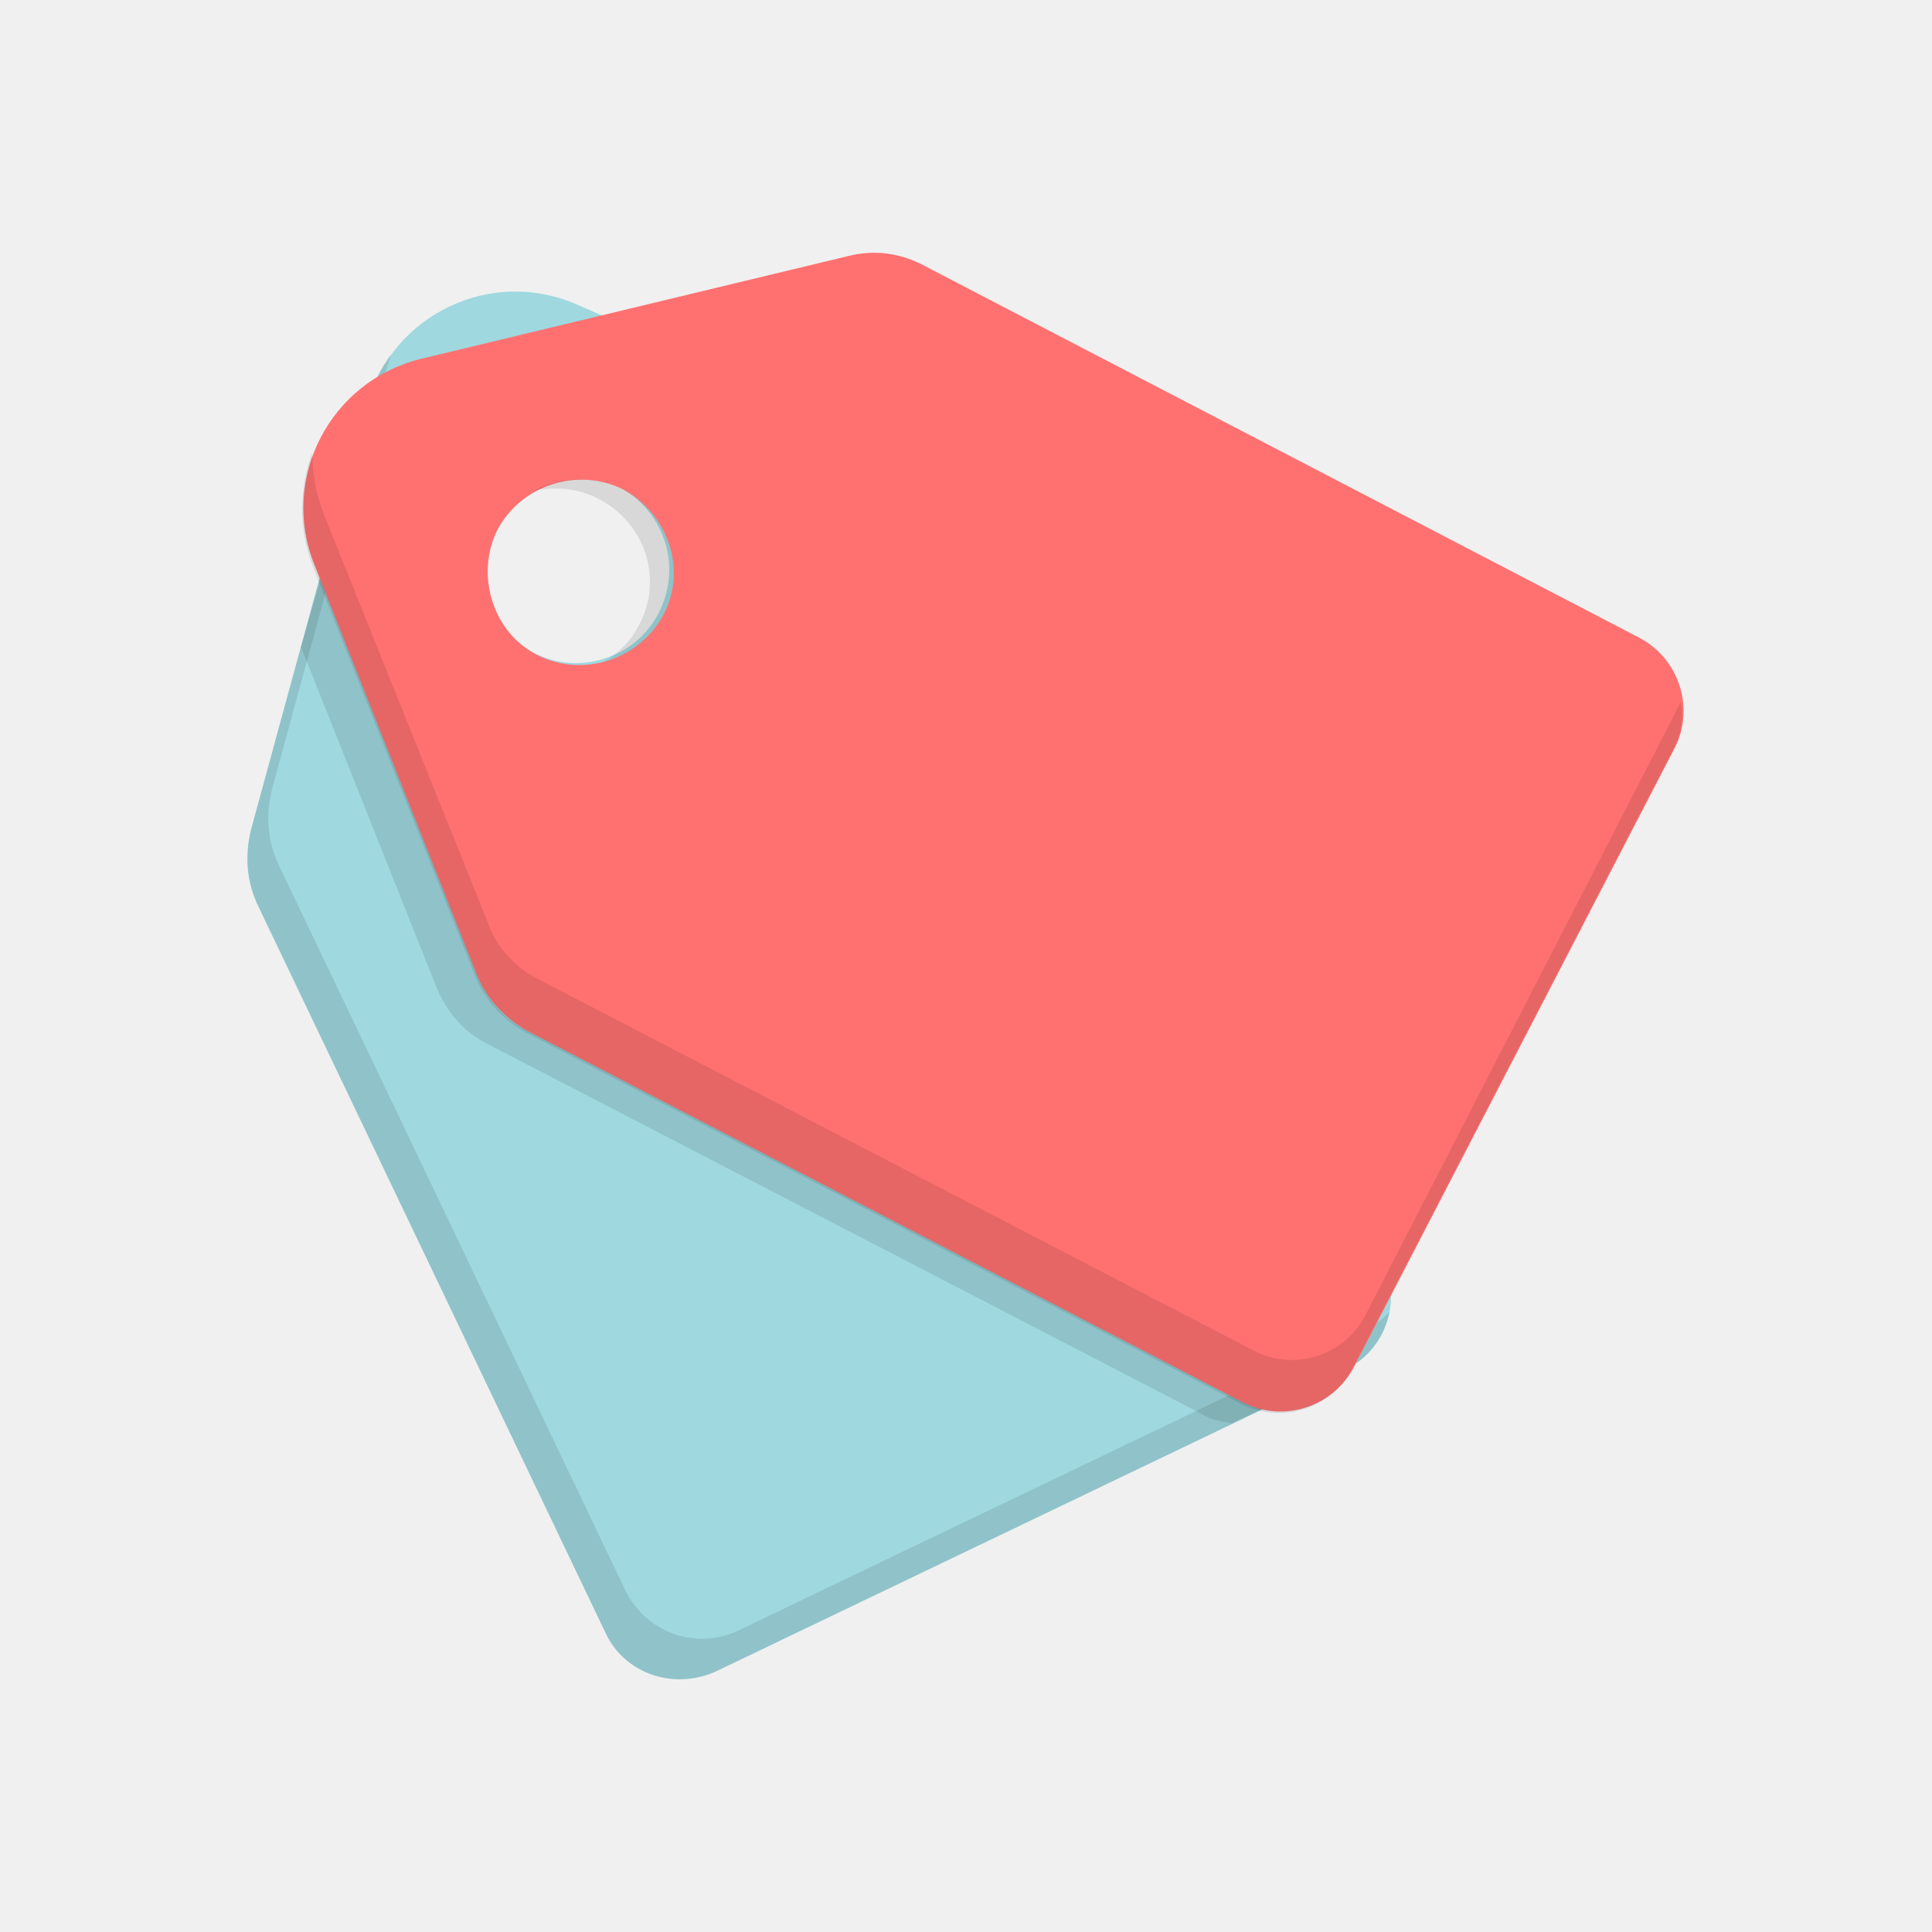
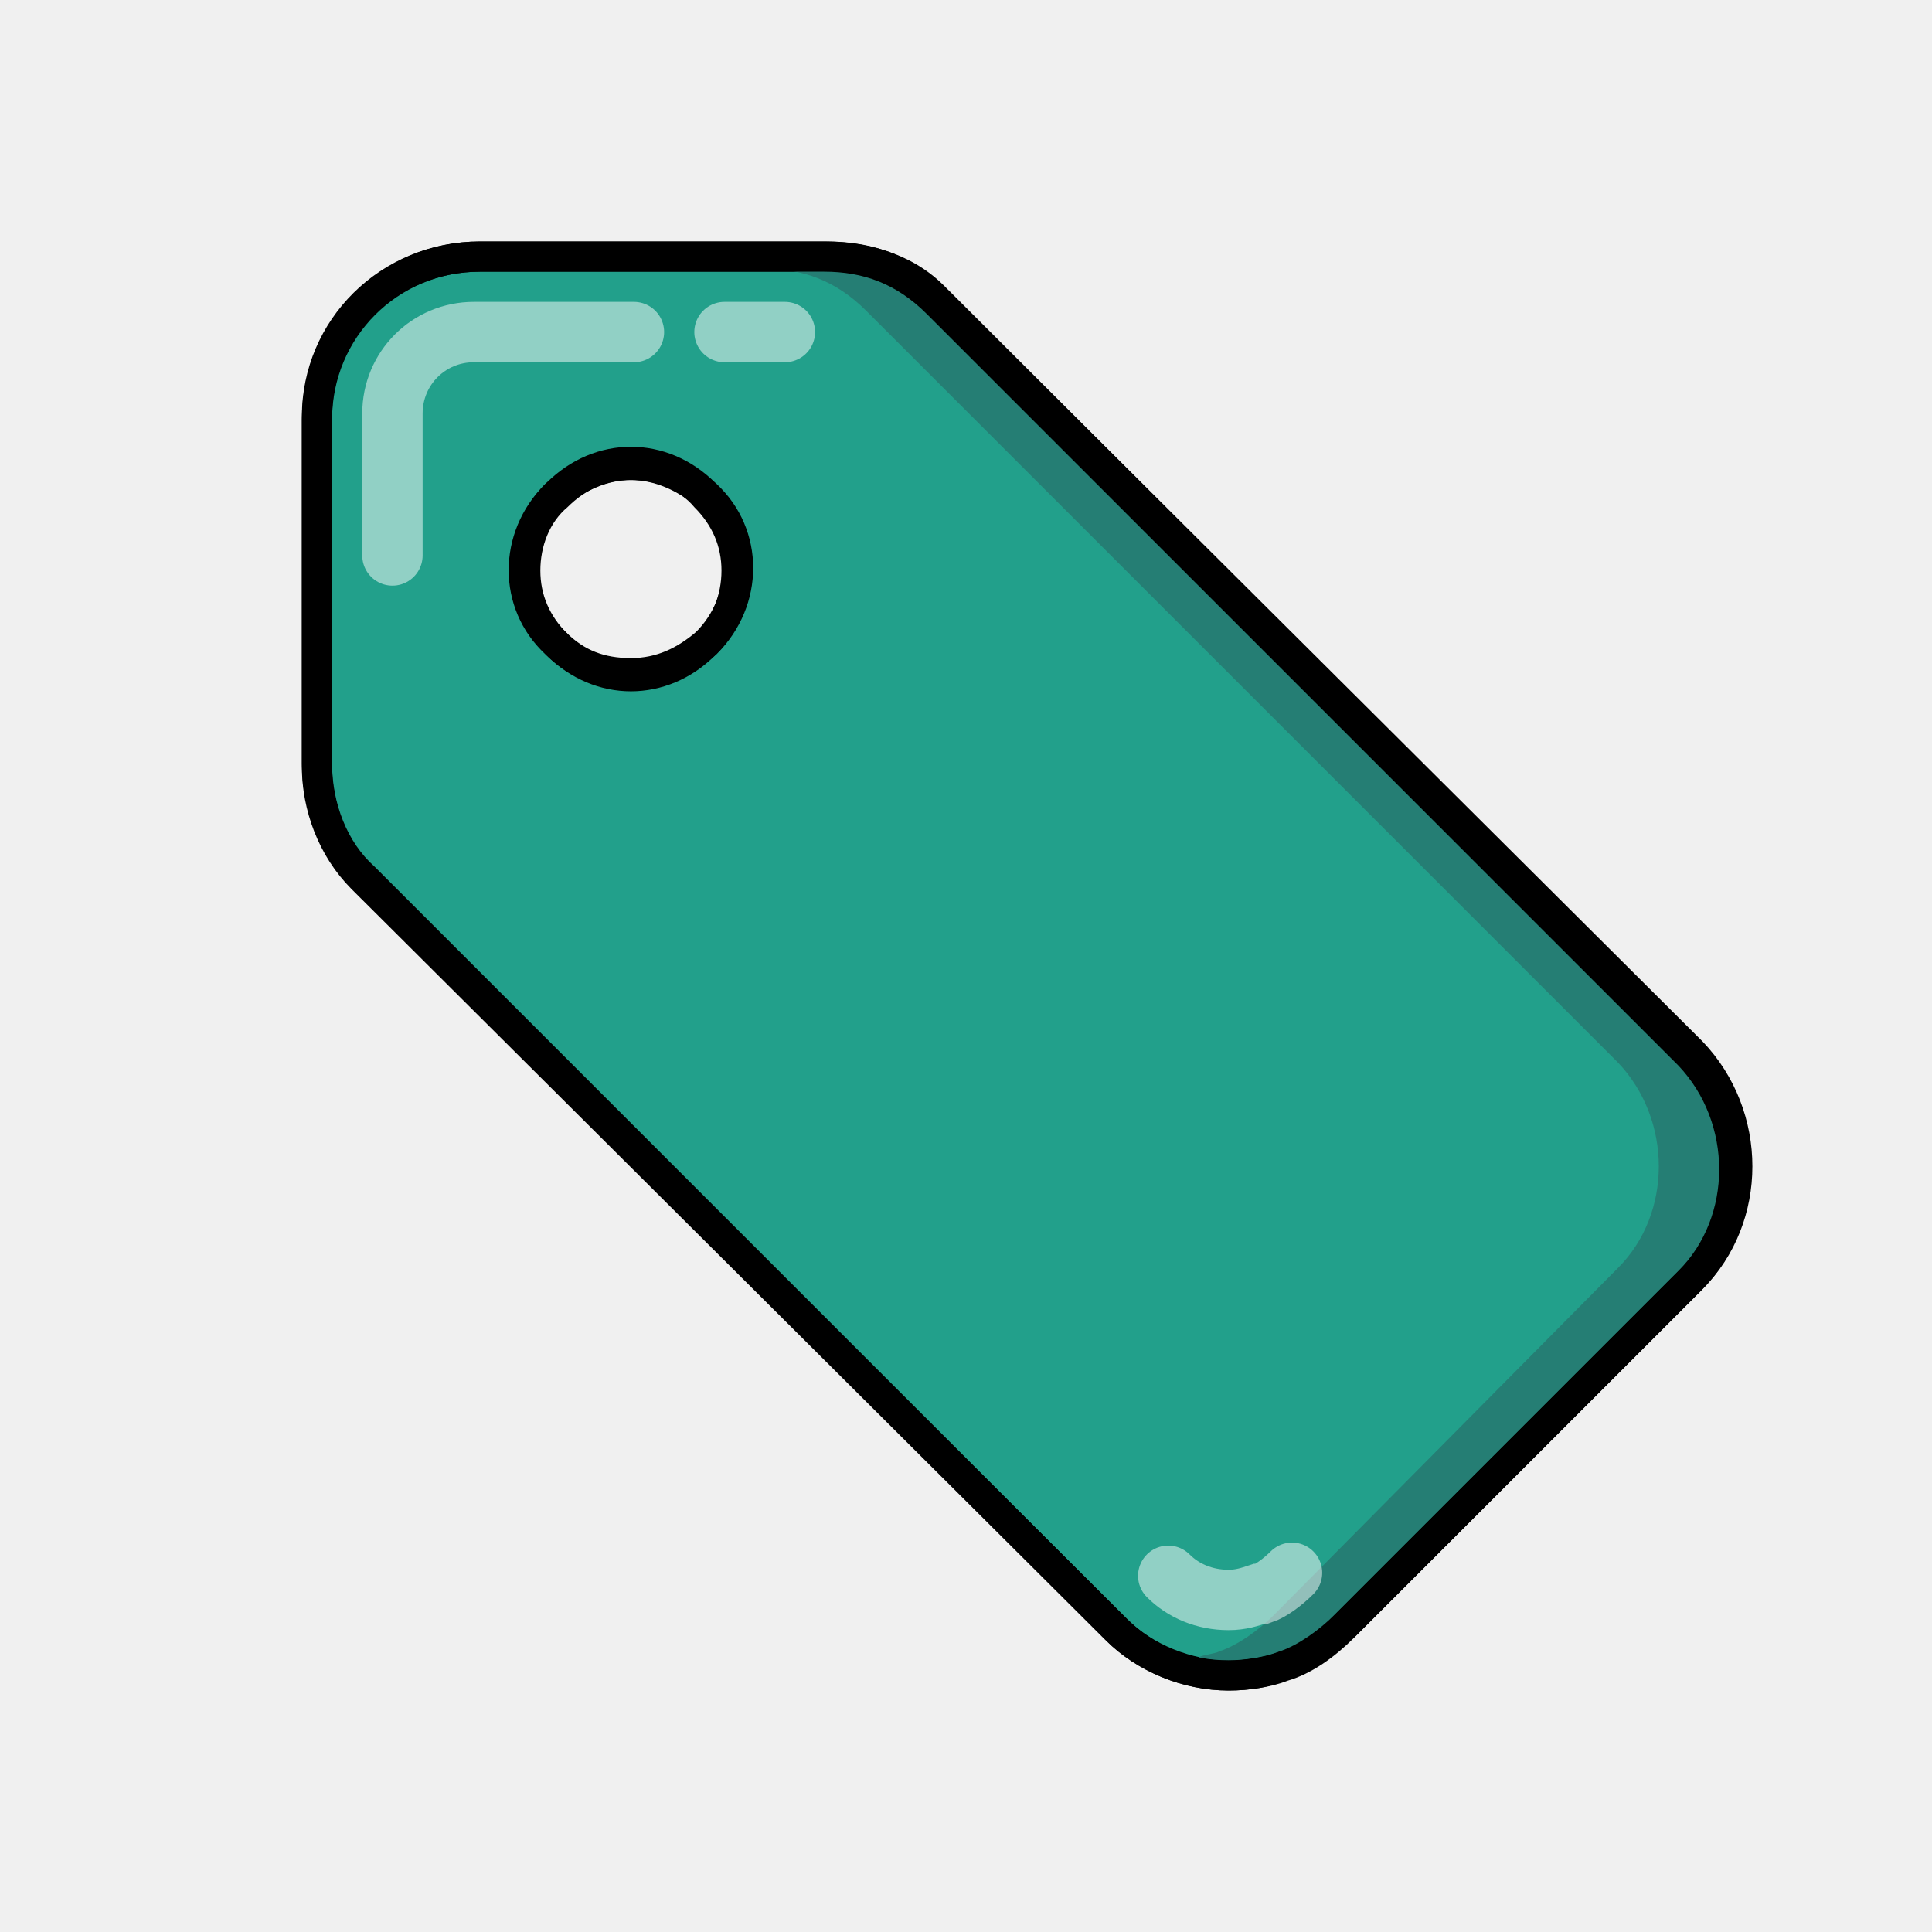
- <svg xmlns="http://www.w3.org/2000/svg" width="800px" height="800px" viewBox="0 0 120 120" id="Layer_1" version="1.1" xml:space="preserve">
-   <style type="text/css">
- 	.st0{fill:#9FD8DF;}
- 	.st1{opacity:0.1;}
- 	.st2{fill:#FF7171;}
- </style>
-   <g>
-     <path class="st0" d="M60.9,29.8L35.8,18.9c-5.3-2.3-11.4,0.6-13,6.2l-7.2,26.4c-0.4,1.6-0.3,3.2,0.4,4.7l21.6,45.2   c1.2,2.6,4.3,3.6,6.9,2.4l39-18.7c2.6-1.2,3.6-4.3,2.4-6.9L64.3,33C63.6,31.6,62.4,30.4,60.9,29.8z M38.3,40.6   c-2.9,1.4-6.3,0.2-7.7-2.7c-1.4-2.9-0.2-6.3,2.7-7.7s6.3-0.2,7.7,2.7C42.4,35.8,41.1,39.3,38.3,40.6z" />
-     <g class="st1">
-       <path d="M84.8,82.6l-39,18.7c-2.6,1.2-5.6,0.1-6.9-2.4L17.3,53.7c-0.7-1.5-0.8-3.1-0.4-4.7l7.2-26.4c0.1-0.2,0.1-0.4,0.2-0.6    c-0.7,0.9-1.2,1.9-1.5,3.1l-7.2,26.4c-0.4,1.6-0.3,3.2,0.4,4.7l21.6,45.2c1.2,2.6,4.3,3.6,6.9,2.4l39-18.7    c1.5-0.7,2.5-2.1,2.8-3.6C85.9,81.9,85.4,82.3,84.8,82.6z" />
+ <svg xmlns="http://www.w3.org/2000/svg" width="256px" height="256px" viewBox="0 0 64 64" id="Layer_1" version="1.1" xml:space="preserve" fill="#000000" transform="rotate(0)matrix(1, 0, 0, 1, 0, 0)">
+   <g id="SVGRepo_bgCarrier" stroke-width="0" />
+   <g id="SVGRepo_tracerCarrier" stroke-linecap="round" stroke-linejoin="round" />
+   <g id="SVGRepo_iconCarrier">
+     <style type="text/css"> .st0{fill:#22a08b;stroke:#000000;stroke-miterlimit:10;} .st1{fill:#257e74;} .st2{opacity:0.5;fill:none;stroke:#FFFFFF;stroke-width:2;stroke-linecap:round;stroke-miterlimit:10;enable-background:new ;} </style>
+     <path class="st0" d="M40.7,55.5c-1.4,0-2.8-0.6-3.7-1.5L12,29.1c-1-1-1.5-2.4-1.5-3.7V13.9c0-3,2.4-5.4,5.4-5.4h11.5 c1.5,0,2.7,0.5,3.7,1.5L56,34.9c2,2.1,2,5.5,0,7.5L44.5,53.9c-0.6,0.6-1.3,1.1-2,1.3C42,55.4,41.3,55.5,40.7,55.5L40.7,55.5z M20.9,15.4c-0.9,0-1.8,0.4-2.5,1c-1.4,1.4-1.4,3.6,0,4.9c0.7,0.7,1.5,1,2.5,1s1.8-0.4,2.5-1c1.4-1.4,1.4-3.6,0-4.9 C22.7,15.8,21.8,15.4,20.9,15.4z" />
+     <g>
+       <g>
+         <path class="st1" d="M55.7,35.3l-25-25c-1-1-2.1-1.4-3.4-1.4h-2c1.3,0,2.4,0.4,3.4,1.4l24.9,24.9c1.8,1.9,1.8,5,0,6.8L42.2,53.5 c-0.5,0.5-1.2,1-1.8,1.2c-0.2,0.1-0.5,0.1-0.7,0.2c0.3,0.1,0.7,0.1,1,0.1c0.5,0,1.2-0.1,1.7-0.3c0.6-0.2,1.3-0.6,1.8-1.2L55.7,42 C57.5,40.2,57.5,37.2,55.7,35.3z" />
+       </g>
    </g>
-     <path class="st2" d="M52.7,15.9l-26.6,6.4c-5.6,1.4-8.7,7.4-6.6,12.7l10.1,25.5c0.6,1.5,1.7,2.7,3.1,3.5l44.5,23.1   c2.5,1.3,5.6,0.3,6.9-2.2l19.9-38.4c1.3-2.5,0.3-5.6-2.2-6.9L57.4,16.5C55.9,15.7,54.3,15.5,52.7,15.9z M41.2,38.2   c-1.5,2.8-5,3.9-7.8,2.5s-3.9-5-2.5-7.8c1.5-2.8,5-3.9,7.8-2.5C41.5,31.9,42.7,35.4,41.2,38.2z" />
-     <path class="st1" d="M38.7,30.4c2.8,1.5,4,5,2.5,7.8c-0.8,1.5-2.1,2.5-3.7,2.9c0.9-0.5,1.7-1.3,2.2-2.3c1.5-2.8,0.4-6.3-2.5-7.8   c-1.3-0.7-2.8-0.8-4.1-0.5C34.8,29.6,36.9,29.5,38.7,30.4z" />
-     <g class="st1">
-       <path d="M84.8,81.7c-1.3,2.5-4.4,3.5-6.9,2.2L33.4,60.8c-1.4-0.7-2.6-2-3.1-3.5L20.1,31.9c-0.5-1.3-0.7-2.6-0.7-3.8    c-0.8,2.2-0.9,4.6,0,7l10.1,25.5c0.6,1.5,1.7,2.7,3.1,3.5l44.5,23.1c2.5,1.3,5.6,0.3,6.9-2.2l19.9-38.4c0.5-0.9,0.7-2,0.5-3    L84.8,81.7z" />
-     </g>
-     <path class="st1" d="M32.7,64l44.5,23.1c0.4,0.2,0.8,0.4,1.2,0.4l-1.9,0.9c-0.6-0.1-1.3-0.2-1.9-0.6L30.2,64.8   c-1.4-0.7-2.5-2-3.1-3.5l-8.4-21.1l1.2-4.2l9.7,24.5C30.2,62,31.3,63.3,32.7,64z" />
+     <path class="st2" d="M42.8,52.1c-0.3,0.3-0.7,0.6-1,0.7h-0.1c-0.3,0.1-0.6,0.2-1,0.2c-0.8,0-1.5-0.3-2-0.8" />
+     <line class="st2" x1="24" x2="26" y1="11" y2="11" />
+     <path class="st2" d="M13,18.4v-4.7c0-1.5,1.2-2.7,2.7-2.7H21" />
+     <path d="M27.3,9c1.3,0,2.4,0.4,3.4,1.4l24.9,24.9c1.8,1.9,1.8,5,0,6.8L44.2,53.5c-0.5,0.5-1.2,1-1.8,1.2c-0.5,0.2-1.2,0.3-1.7,0.3 l0,0c-1.2,0-2.4-0.4-3.4-1.4L12.4,28.7c-0.9-0.8-1.4-2.1-1.4-3.4V13.8c0-2.7,2.2-4.8,4.9-4.8H27.3L27.3,9 M20.9,22.9 c1,0,2-0.4,2.8-1.2c1.6-1.6,1.6-4.1,0-5.7c-0.8-0.8-1.8-1.2-2.8-1.2s-2,0.4-2.8,1.2c-1.6,1.6-1.6,4.1,0,5.7 C18.9,22.5,19.9,22.9,20.9,22.9 M27.3,8L27.3,8H15.9c-3.3,0-5.9,2.6-5.9,5.8v11.5c0,1.5,0.6,3.1,1.7,4.1l24.9,24.9 c1.1,1.1,2.6,1.7,4.1,1.7c0.7,0,1.4-0.1,2-0.4c0.8-0.3,1.5-0.8,2.2-1.4l11.5-11.5c2.2-2.2,2.2-5.9,0-8.2l-25-24.9 C30.4,8.5,28.9,8,27.3,8L27.3,8z M20.9,21.9c-0.8,0-1.6-0.3-2.1-0.9c-0.6-0.6-0.9-1.3-0.9-2.1c0-0.8,0.3-1.6,0.9-2.1 c0.6-0.6,1.3-0.9,2.1-0.9c0.8,0,1.6,0.3,2.1,0.9c0.6,0.6,0.9,1.3,0.9,2.1c0,0.8-0.3,1.6-0.9,2.1C22.5,21.6,21.7,21.9,20.9,21.9 L20.9,21.9z" />
  </g>
</svg>
